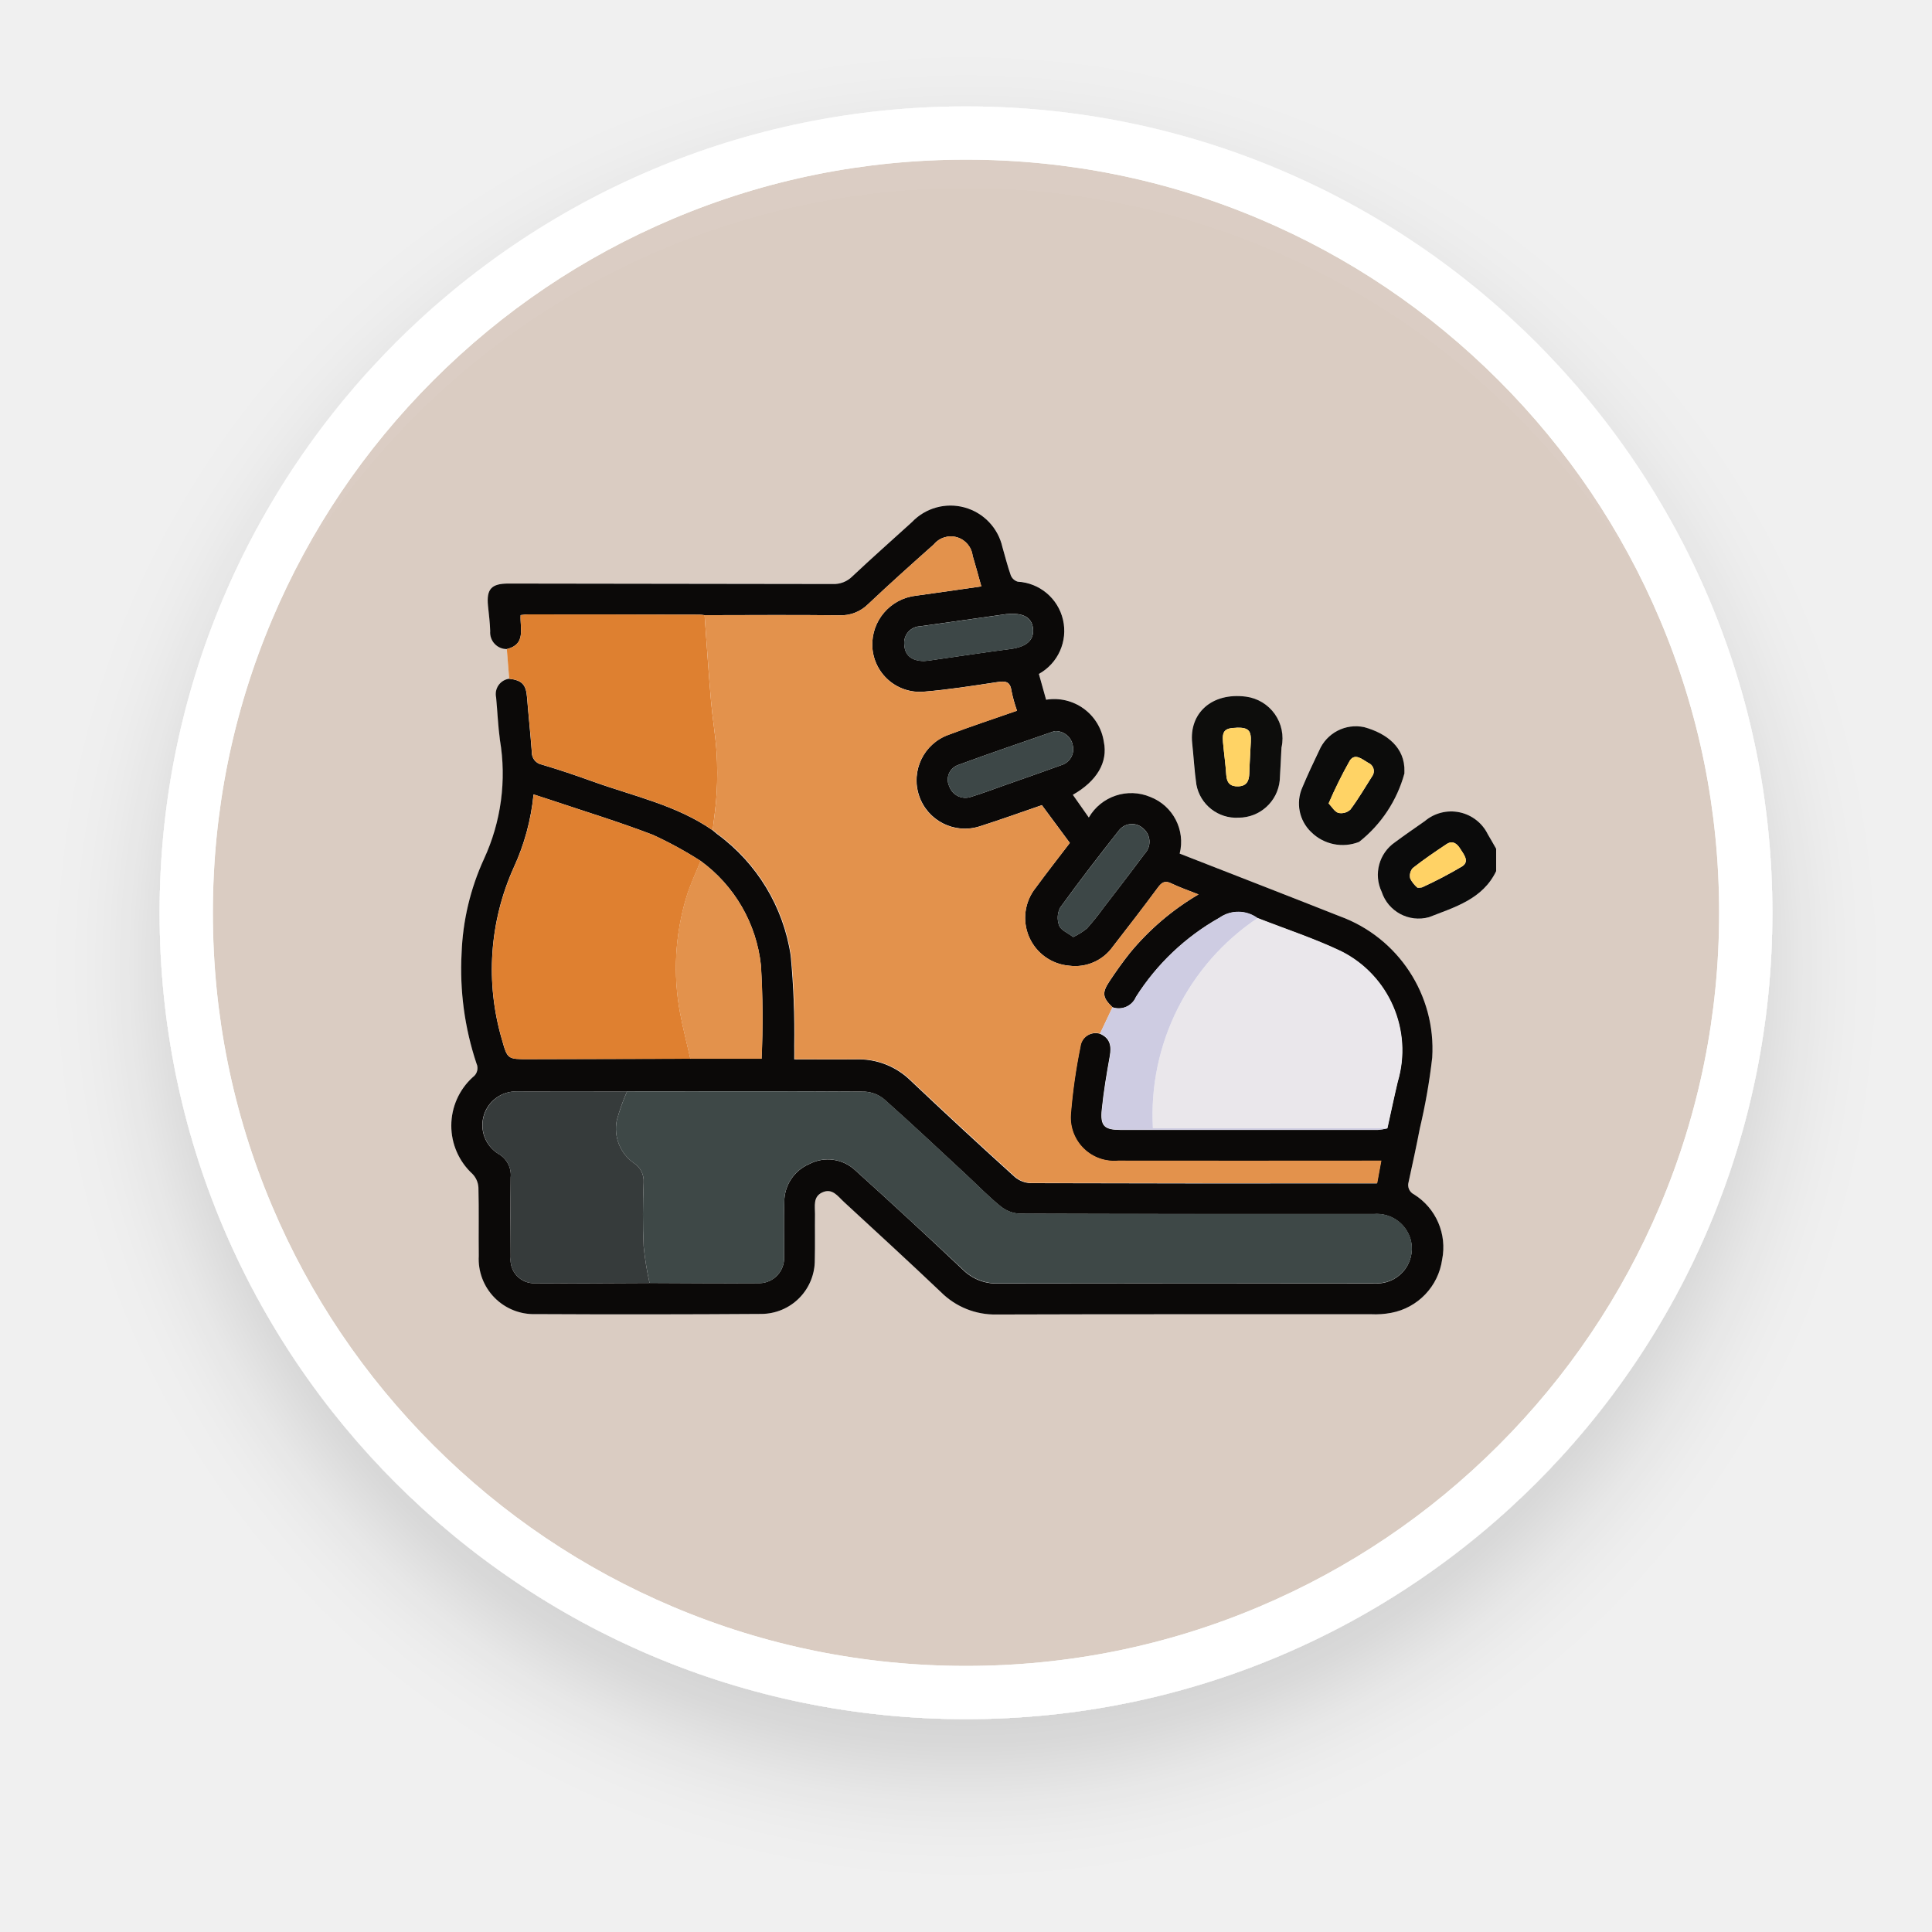
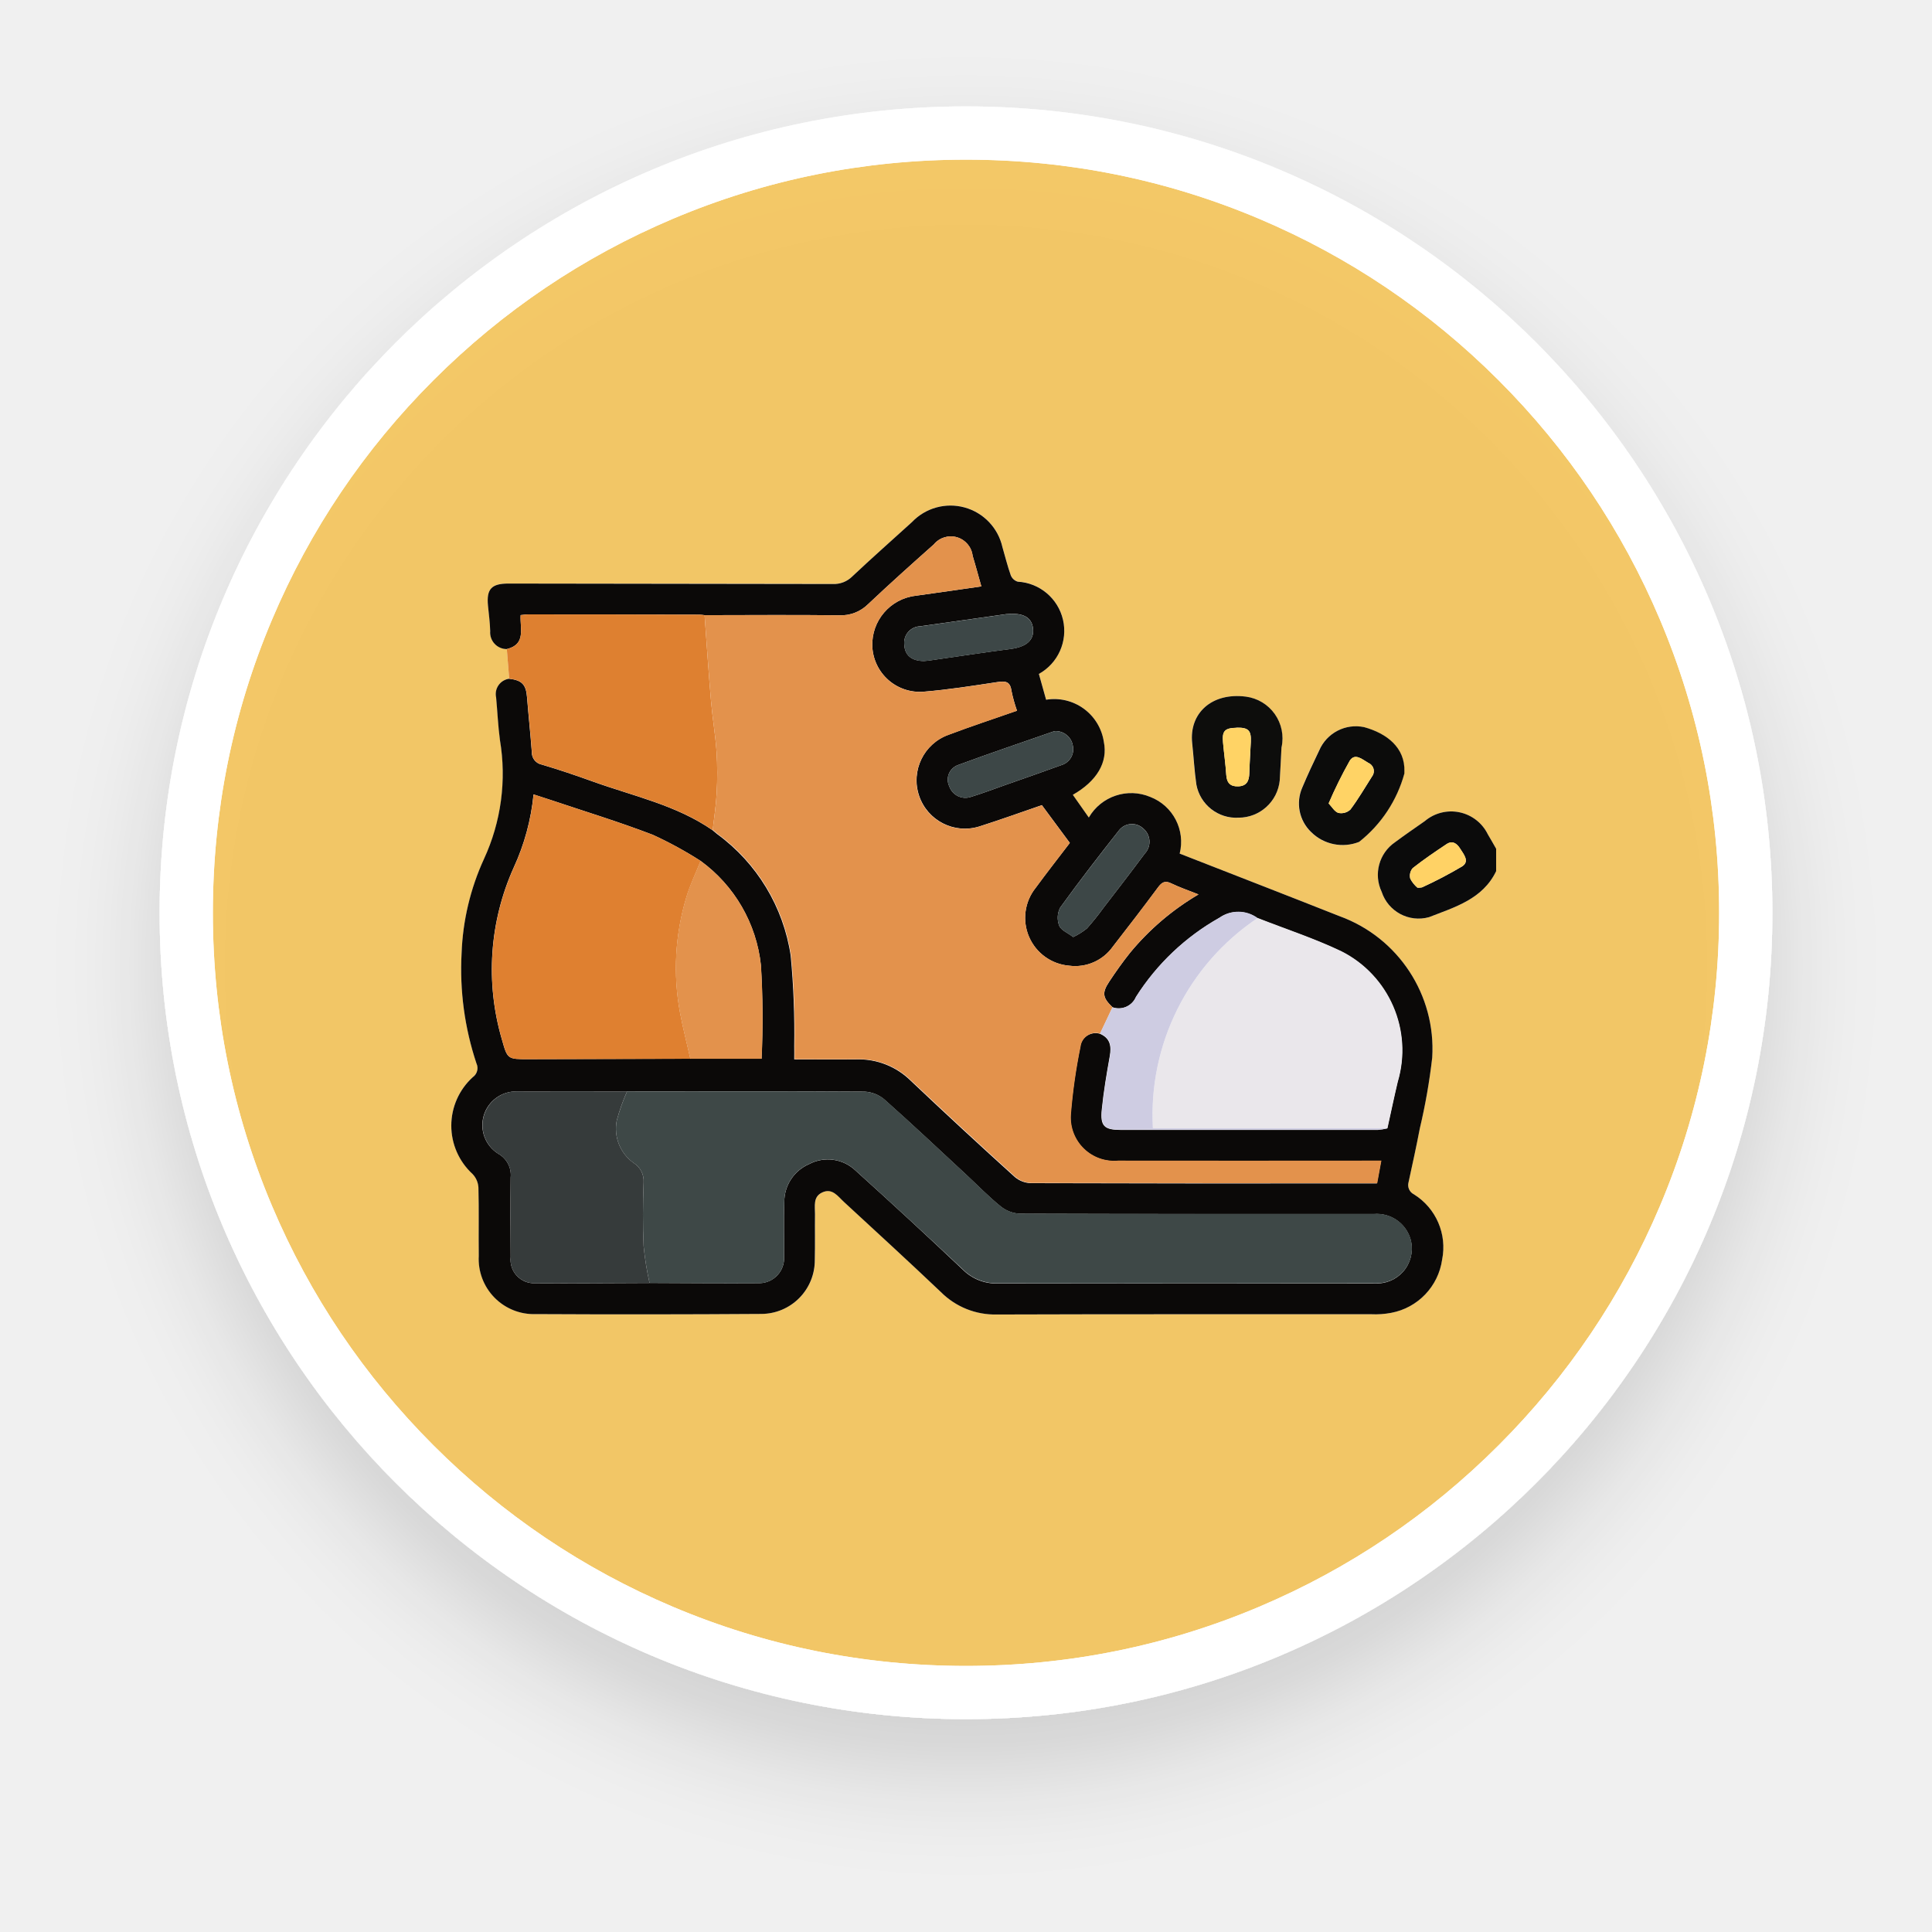
<svg xmlns="http://www.w3.org/2000/svg" width="108.914" height="108.914" viewBox="0 0 108.914 108.914">
  <defs>
-     <filter id="a" x="0" y="0" width="108.914" height="108.914" filterUnits="userSpaceOnUse">
+     <filter id="Trazado_874925" x="0" y="0" width="108.914" height="108.914" filterUnits="userSpaceOnUse">
      <feOffset dy="3" input="SourceAlpha" />
-       <feGaussianBlur stdDeviation="3" result="b" />
+       <feGaussianBlur stdDeviation="3" result="blur" />
      <feFlood flood-opacity="0.161" />
-       <feComposite operator="in" in2="b" />
+       <feComposite operator="in" in2="blur" />
      <feComposite in="SourceGraphic" />
    </filter>
-     <clipPath id="c">
-       <rect width="59" height="59" fill="none" />
+     <clipPath id="clip-path">
+       <rect id="Rectángulo_405412" data-name="Rectángulo 405412" width="59" height="59" fill="none" />
    </clipPath>
  </defs>
-   <g transform="translate(-799.5 -2534.157)">
-     <g transform="translate(0 587.946)">
-       <g transform="translate(808.5 1952.211)">
-         <g transform="matrix(1, 0, 0, 1, -9, -6)" filter="url(#a)">
-           <g transform="translate(9 6)" fill="#d8cabd" opacity="0.859">
-             <path d="M 45.457 89.414 C 39.522 89.414 33.766 88.252 28.347 85.96 C 23.113 83.746 18.412 80.577 14.375 76.539 C 10.337 72.502 7.168 67.801 4.954 62.567 C 2.662 57.149 1.5 51.392 1.5 45.457 C 1.5 39.522 2.662 33.766 4.954 28.347 C 7.168 23.113 10.337 18.412 14.375 14.375 C 18.412 10.337 23.113 7.168 28.347 4.954 C 33.766 2.662 39.522 1.5 45.457 1.5 C 51.392 1.5 57.148 2.662 62.566 4.954 C 67.8 7.168 72.502 10.337 76.539 14.375 C 80.576 18.412 83.746 23.113 85.96 28.347 C 88.252 33.766 89.414 39.522 89.414 45.457 C 89.414 51.392 88.252 57.149 85.96 62.567 C 83.746 67.801 80.576 72.502 76.539 76.539 C 72.502 80.577 67.8 83.746 62.566 85.96 C 57.148 88.252 51.392 89.414 45.457 89.414 Z" stroke="none" />
+   <g id="Grupo_1178154" data-name="Grupo 1178154" transform="translate(-799.5 -2534.157)">
+     <g id="Grupo_1111316" data-name="Grupo 1111316" transform="translate(0 587.946)">
+       <g id="Grupo_1109835" data-name="Grupo 1109835">
+         <g id="Grupo_1107913" data-name="Grupo 1107913" transform="translate(808.5 1952.211)">
+           <g transform="matrix(1, 0, 0, 1, -9, -6)" filter="url(#Trazado_874925)">
+             <g id="Trazado_874925-2" data-name="Trazado 874925" transform="translate(9 6)" fill="#f4c251" opacity="0.859">
+               <path d="M 45.457 89.414 C 39.522 89.414 33.766 88.252 28.347 85.96 C 23.113 83.746 18.412 80.577 14.375 76.539 C 10.337 72.502 7.168 67.801 4.954 62.567 C 2.662 57.149 1.5 51.392 1.5 45.457 C 1.5 39.522 2.662 33.766 4.954 28.347 C 7.168 23.113 10.337 18.412 14.375 14.375 C 18.412 10.337 23.113 7.168 28.347 4.954 C 33.766 2.662 39.522 1.5 45.457 1.5 C 51.392 1.5 57.148 2.662 62.566 4.954 C 67.8 7.168 72.502 10.337 76.539 14.375 C 80.576 18.412 83.746 23.113 85.96 28.347 C 88.252 33.766 89.414 39.522 89.414 45.457 C 89.414 51.392 88.252 57.149 85.96 62.567 C 83.746 67.801 80.576 72.502 76.539 76.539 C 72.502 80.577 67.8 83.746 62.566 85.96 C 57.148 88.252 51.392 89.414 45.457 89.414 Z" stroke="none" />
+               <path d="M 45.457 3 C 39.724 3 34.164 4.122 28.932 6.335 C 23.876 8.473 19.335 11.535 15.435 15.435 C 11.535 19.335 8.473 23.876 6.335 28.932 C 4.122 34.164 3 39.724 3 45.457 C 3 51.19 4.122 56.75 6.335 61.982 C 8.473 67.038 11.535 71.579 15.435 75.479 C 19.335 79.379 23.876 82.441 28.932 84.579 C 34.164 86.792 39.724 87.914 45.457 87.914 C 51.19 87.914 56.75 86.792 61.982 84.579 C 67.037 82.441 71.578 79.379 75.478 75.479 C 79.378 71.579 82.44 67.038 84.578 61.982 C 86.791 56.75 87.914 51.19 87.914 45.457 C 87.914 39.724 86.791 34.164 84.578 28.932 C 82.44 23.876 79.378 19.335 75.478 15.435 C 71.578 11.535 67.037 8.473 61.982 6.335 C 56.75 4.122 51.19 3 45.457 3 M 45.457 0 C 70.562 0 90.914 20.352 90.914 45.457 L 90.914 45.457 C 90.914 70.562 70.562 90.914 45.457 90.914 C 20.352 90.914 0 70.562 0 45.457 L 0 45.457 C 0 20.352 20.352 0 45.457 0 Z" stroke="none" fill="#fff" />
+             </g>
+           </g>
+           <g id="Trazado_874923" data-name="Trazado 874923" transform="translate(0 0)" fill="none">
+             <path d="M45.457,0A45.457,45.457,0,0,1,90.914,45.457h0A45.457,45.457,0,0,1,0,45.457H0A45.457,45.457,0,0,1,45.457,0Z" stroke="none" />
            <path d="M 45.457 3 C 39.724 3 34.164 4.122 28.932 6.335 C 23.876 8.473 19.335 11.535 15.435 15.435 C 11.535 19.335 8.473 23.876 6.335 28.932 C 4.122 34.164 3 39.724 3 45.457 C 3 51.19 4.122 56.75 6.335 61.982 C 8.473 67.038 11.535 71.579 15.435 75.479 C 19.335 79.379 23.876 82.441 28.932 84.579 C 34.164 86.792 39.724 87.914 45.457 87.914 C 51.19 87.914 56.75 86.792 61.982 84.579 C 67.037 82.441 71.578 79.379 75.478 75.479 C 79.378 71.579 82.44 67.038 84.578 61.982 C 86.791 56.75 87.914 51.19 87.914 45.457 C 87.914 39.724 86.791 34.164 84.578 28.932 C 82.44 23.876 79.378 19.335 75.478 15.435 C 71.578 11.535 67.037 8.473 61.982 6.335 C 56.75 4.122 51.19 3 45.457 3 M 45.457 0 C 70.562 0 90.914 20.352 90.914 45.457 L 90.914 45.457 C 90.914 70.562 70.562 90.914 45.457 90.914 C 20.352 90.914 0 70.562 0 45.457 L 0 45.457 C 0 20.352 20.352 0 45.457 0 Z" stroke="none" fill="#fff" />
          </g>
        </g>
-         <g transform="translate(0 0)" fill="none">
-           <path d="M45.457,0A45.457,45.457,0,0,1,90.914,45.457h0A45.457,45.457,0,0,1,0,45.457H0A45.457,45.457,0,0,1,45.457,0Z" stroke="none" />
-           <path d="M 45.457 3 C 39.724 3 34.164 4.122 28.932 6.335 C 23.876 8.473 19.335 11.535 15.435 15.435 C 11.535 19.335 8.473 23.876 6.335 28.932 C 4.122 34.164 3 39.724 3 45.457 C 3 51.19 4.122 56.75 6.335 61.982 C 8.473 67.038 11.535 71.579 15.435 75.479 C 19.335 79.379 23.876 82.441 28.932 84.579 C 34.164 86.792 39.724 87.914 45.457 87.914 C 51.19 87.914 56.75 86.792 61.982 84.579 C 67.037 82.441 71.578 79.379 75.478 75.479 C 79.378 71.579 82.44 67.038 84.578 61.982 C 86.791 56.75 87.914 51.19 87.914 45.457 C 87.914 39.724 86.791 34.164 84.578 28.932 C 82.44 23.876 79.378 19.335 75.478 15.435 C 71.578 11.535 67.037 8.473 61.982 6.335 C 56.75 4.122 51.19 3 45.457 3 M 45.457 0 C 70.562 0 90.914 20.352 90.914 45.457 L 90.914 45.457 C 90.914 70.562 70.562 90.914 45.457 90.914 C 20.352 90.914 0 70.562 0 45.457 L 0 45.457 C 0 20.352 20.352 0 45.457 0 Z" stroke="none" fill="#fff" />
-         </g>
      </g>
    </g>
-     <g transform="translate(824.843 2555.897)">
-       <g clip-path="url(#c)">
-         <path d="M59,0V26.108c-.155-.271-.3-.545-.466-.81a2.3,2.3,0,0,0-3.557-.747c-.562.395-1.128.783-1.68,1.192a2.231,2.231,0,0,0-.75,2.793,2.19,2.19,0,0,0,2.672,1.428c1.433-.561,3.019-1.007,3.781-2.591M3.228,14.851l.135,1.668a.872.872,0,0,0-.732,1.053c.075.8.108,1.606.215,2.4a11.458,11.458,0,0,1-.9,6.708A13.952,13.952,0,0,0,.681,32,16.773,16.773,0,0,0,1.518,38.2a.626.626,0,0,1-.207.778A3.693,3.693,0,0,0,1.3,44.437a1.2,1.2,0,0,1,.334.766c.034,1.283,0,2.568.019,3.851a3.111,3.111,0,0,0,3.222,3.284q6.353.028,12.706-.01a3.025,3.025,0,0,0,3.016-3.046c.021-.861,0-1.724.011-2.587,0-.448-.122-.972.41-1.217.568-.261.875.217,1.215.53C24.059,47.7,25.9,49.38,27.7,51.1a4.308,4.308,0,0,0,3.145,1.261c7.033-.024,14.067-.01,21.1-.015a4.814,4.814,0,0,0,1.141-.079,3.561,3.561,0,0,0,2.867-3,3.514,3.514,0,0,0-1.585-3.677.585.585,0,0,1-.306-.693c.218-1.006.44-2.012.633-3.023a34.008,34.008,0,0,0,.7-4,7.954,7.954,0,0,0-5.22-7.966c-2.989-1.183-5.986-2.344-9.017-3.529a2.716,2.716,0,0,0-1.651-3.192,2.767,2.767,0,0,0-3.472,1.157l-.9-1.28c1.352-.77,1.989-1.833,1.746-2.992A2.827,2.827,0,0,0,33.633,17.7c-.143-.511-.275-.982-.407-1.455a2.776,2.776,0,0,0-1.193-5.2.613.613,0,0,1-.392-.359c-.185-.519-.315-1.058-.47-1.588a3,3,0,0,0-5.1-1.413c-1.119,1.019-2.255,2.021-3.357,3.059a1.476,1.476,0,0,1-1.112.432q-9.141-.03-18.284-.025c-.956,0-1.24.312-1.148,1.25.047.476.112.953.124,1.43a.937.937,0,0,0,.937,1.014M46.9,20.376a2.371,2.371,0,0,0-2.01-2.844c-1.927-.249-3.21.94-3.031,2.616.083.779.125,1.562.235,2.336a2.289,2.289,0,0,0,2.386,1.876,2.333,2.333,0,0,0,2.318-2.1c.044-.648.071-1.3.1-1.88m6.923,1.376c.042-1.353-1-2.151-2.266-2.5a2.248,2.248,0,0,0-2.54,1.316c-.331.685-.653,1.376-.948,2.077a2.233,2.233,0,0,0,.5,2.526,2.521,2.521,0,0,0,2.7.548,7.406,7.406,0,0,0,2.551-3.853c0-.038,0-.077,0-.115" fill="#fffefe" />
-         <path d="M59,27.372c-.762,1.584-2.348,2.03-3.781,2.591a2.189,2.189,0,0,1-2.672-1.428,2.229,2.229,0,0,1,.75-2.793c.551-.409,1.118-.8,1.68-1.192a2.3,2.3,0,0,1,3.556.747c.163.266.311.54.467.81Zm-4.435.93a1.161,1.161,0,0,0,.253-.016A24.068,24.068,0,0,0,57.087,27.1c.432-.282.078-.684-.118-1-.179-.29-.433-.47-.762-.253-.651.432-1.3.874-1.912,1.356a.662.662,0,0,0-.136.592,1.7,1.7,0,0,0,.406.51" fill="#0b0b0b" />
-         <path d="M3.228,14.851a.937.937,0,0,1-.937-1.014c-.012-.477-.077-.954-.124-1.43-.092-.938.192-1.251,1.148-1.25q9.142.008,18.284.025a1.473,1.473,0,0,0,1.112-.433c1.1-1.037,2.238-2.039,3.357-3.058a3,3,0,0,1,5.1,1.413c.155.53.286,1.069.47,1.588a.613.613,0,0,0,.392.359,2.776,2.776,0,0,1,1.193,5.2c.132.473.264.944.407,1.455a2.827,2.827,0,0,1,3.253,2.368c.243,1.159-.394,2.222-1.746,2.992l.9,1.28a2.767,2.767,0,0,1,3.472-1.157,2.716,2.716,0,0,1,1.651,3.192c3.031,1.185,6.028,2.346,9.017,3.529a7.954,7.954,0,0,1,5.22,7.966,34.008,34.008,0,0,1-.7,4c-.193,1.011-.415,2.017-.633,3.023a.585.585,0,0,0,.306.693,3.514,3.514,0,0,1,1.585,3.677,3.561,3.561,0,0,1-2.867,3,4.814,4.814,0,0,1-1.141.079c-7.034.005-14.067-.009-21.1.015A4.308,4.308,0,0,1,27.7,51.1c-1.805-1.717-3.643-3.4-5.473-5.089-.34-.313-.647-.791-1.215-.53-.532.245-.406.769-.41,1.217-.01.863.01,1.725-.011,2.587a3.025,3.025,0,0,1-3.016,3.046q-6.352.043-12.706.01a3.111,3.111,0,0,1-3.222-3.284c-.017-1.283.015-2.568-.019-3.851a1.2,1.2,0,0,0-.334-.766,3.694,3.694,0,0,1,.015-5.456.624.624,0,0,0,.207-.777,16.776,16.776,0,0,1-.837-6.21,13.951,13.951,0,0,1,1.261-5.313,11.458,11.458,0,0,0,.9-6.708c-.107-.8-.14-1.6-.215-2.4a.872.872,0,0,1,.732-1.053c.731.087.953.329,1.01,1.048.082,1.028.192,2.053.269,3.08a.7.7,0,0,0,.573.716c.967.286,1.924.611,2.873.953,2.285.823,4.7,1.325,6.745,2.744.088.073.174.149.264.219a10.392,10.392,0,0,1,4.14,6.847,46.18,46.18,0,0,1,.2,5.1c.007.241,0,.482,0,.751,1.225,0,2.373.012,3.52,0a4.182,4.182,0,0,1,3.056,1.213q2.9,2.745,5.863,5.423a1.466,1.466,0,0,0,.9.342q9.453.028,18.907.014h.6c.086-.467.157-.849.235-1.273h-.7q-7.068,0-14.137,0a2.445,2.445,0,0,1-2.667-2.58,31.845,31.845,0,0,1,.546-3.848.869.869,0,0,1,1.1-.738c.588.247.666.7.563,1.271-.178.994-.347,1.991-.448,2.994-.1.949.139,1.16,1.083,1.16q7.238,0,14.474,0a3.365,3.365,0,0,0,.532-.085c.193-.873.376-1.748.582-2.617a6.251,6.251,0,0,0-3.189-7.367c-1.522-.724-3.136-1.252-4.709-1.868a1.84,1.84,0,0,0-2.141-.024A13.3,13.3,0,0,0,38.7,34.458a1.057,1.057,0,0,1-1.322.587c-.559-.533-.61-.809-.191-1.442.369-.558.756-1.106,1.173-1.628a14.546,14.546,0,0,1,3.863-3.293c-.548-.219-1.056-.39-1.534-.622-.355-.173-.533-.066-.75.226-.832,1.123-1.685,2.23-2.543,3.333A2.6,2.6,0,0,1,34.935,32.7a2.707,2.707,0,0,1-1.893-4.391c.643-.876,1.315-1.731,1.925-2.532l-1.576-2.129c-1.141.392-2.325.82-3.522,1.2a2.726,2.726,0,0,1-1.736-5.167c1.263-.478,2.548-.9,3.856-1.357a8.246,8.246,0,0,1-.313-1.13c-.072-.537-.357-.55-.8-.483-1.379.208-2.761.428-4.15.541A2.68,2.68,0,0,1,23.832,14.7a2.769,2.769,0,0,1,2.438-2.854c1.209-.166,2.416-.343,3.708-.527-.17-.6-.319-1.167-.49-1.725A1.239,1.239,0,0,0,27.3,8.95c-1.245,1.107-2.487,2.219-3.7,3.364a2.167,2.167,0,0,1-1.64.632c-2.528-.03-5.056-.009-7.584-.007a2.73,2.73,0,0,0-.284-.028q-4.82-.01-9.639-.016c-.146,0-.291.026-.446.04-.045.754.324,1.646-.78,1.916m10.923,11.94a21.882,21.882,0,0,0-2.691-1.47c-1.9-.73-3.86-1.327-5.8-1.978-.3-.1-.6-.192-.925-.3a12.82,12.82,0,0,1-1.118,4.124,14.007,14.007,0,0,0-.666,9.69c.313,1.112.316,1.114,1.484,1.111l9.133-.024h4.021a48.39,48.39,0,0,0-.037-5.272,8.374,8.374,0,0,0-3.406-5.885M11.276,50.584c2.069.007,4.139.027,6.209.013a1.408,1.408,0,0,0,1.374-1.474c.01-1.035-.026-2.071.012-3.1a2.315,2.315,0,0,1,1.4-2.138,2.261,2.261,0,0,1,2.618.365q3.049,2.75,6.031,5.572a2.674,2.674,0,0,0,1.951.795q10.551-.02,21.1-.007c.134,0,.269.006.4,0a1.959,1.959,0,0,0,1.78-2.558A1.98,1.98,0,0,0,52.108,46.7c-6.651,0-13.3.005-19.952-.018a1.866,1.866,0,0,1-1.074-.4c-.683-.552-1.3-1.189-1.943-1.788-1.53-1.418-3.048-2.851-4.608-4.236A1.868,1.868,0,0,0,23.4,39.8c-4.466-.028-8.932-.014-13.4-.012-2.069,0-4.138-.008-6.207,0a1.9,1.9,0,0,0-1.039,3.518,1.373,1.373,0,0,1,.692,1.335c-.018,1.494-.01,2.988,0,4.482A1.325,1.325,0,0,0,4.84,50.6c2.145.013,4.291-.007,6.436-.014M34.135,19.477a.451.451,0,0,0-.087.017c-1.8.628-3.612,1.237-5.4,1.9a.872.872,0,0,0-.477,1.194.96.96,0,0,0,1.207.6c.656-.2,1.3-.446,1.948-.674,1.062-.374,2.127-.742,3.185-1.129a.932.932,0,0,0,.625-1.094.978.978,0,0,0-1-.815m1.018,11.61a3.908,3.908,0,0,0,.775-.484,14.494,14.494,0,0,0,.931-1.16c.779-1.015,1.565-2.024,2.325-3.053a.974.974,0,0,0-.092-1.436.928.928,0,0,0-1.341.1c-1.135,1.438-2.258,2.888-3.33,4.374a1.241,1.241,0,0,0-.052,1.019c.1.257.481.4.784.636m-8.41-15.558c.049-.005.182-.012.314-.031,1.525-.217,3.047-.452,4.574-.65.88-.114,1.329-.492,1.261-1.148-.066-.628-.551-.9-1.449-.817-.038,0-.076,0-.114.01q-2.4.339-4.8.678a.929.929,0,0,0-.894,1.045c.027.575.4.911,1.109.913" fill="#0b0908" />
-         <path d="M14.833,25.06c-2.043-1.419-4.46-1.921-6.745-2.744-.949-.342-1.906-.667-2.873-.953a.7.7,0,0,1-.573-.716c-.077-1.027-.187-2.052-.269-3.08-.057-.719-.279-.961-1.011-1.048q-.066-.834-.134-1.668c1.1-.27.735-1.162.78-1.916.154-.014.3-.04.446-.04q4.819,0,9.639.016a2.757,2.757,0,0,1,.284.028c.118,1.609.224,3.22.361,4.828.082.962.248,1.918.315,2.882a19.518,19.518,0,0,1,.006,2.32c-.035.7-.148,1.394-.226,2.091" fill="#de8030" />
-         <path d="M46.9,20.376c-.031.582-.058,1.232-.1,1.88a2.332,2.332,0,0,1-2.317,2.1A2.288,2.288,0,0,1,42.1,22.484c-.111-.774-.152-1.557-.236-2.336-.179-1.676,1.1-2.865,3.031-2.616a2.371,2.371,0,0,1,2.01,2.844m-2.537-1.091c-.671.017-.823.176-.763.832.055.609.142,1.216.182,1.825.029.453.233.665.685.645.473-.021.6-.312.614-.73.017-.593.058-1.185.085-1.777.03-.644-.14-.812-.8-.8" fill="#0d0d0c" />
-         <path d="M53.827,21.752c0,.038,0,.077,0,.115a7.4,7.4,0,0,1-2.551,3.853,2.521,2.521,0,0,1-2.7-.548,2.233,2.233,0,0,1-.5-2.526c.295-.7.617-1.392.948-2.077a2.248,2.248,0,0,1,2.54-1.316c1.264.348,2.308,1.146,2.265,2.5m-4.27,1.8c.181.187.332.465.549.534a.763.763,0,0,0,.676-.188c.444-.592.818-1.236,1.216-1.862a.5.5,0,0,0-.207-.77c-.329-.19-.753-.583-1.047-.117a24.823,24.823,0,0,0-1.187,2.4" fill="#0c0c0b" />
-         <path d="M54.565,28.3a1.7,1.7,0,0,1-.406-.51.662.662,0,0,1,.136-.592c.614-.482,1.261-.924,1.912-1.356.329-.217.583-.037.762.253.2.316.55.718.118,1a24.068,24.068,0,0,1-2.269,1.189,1.161,1.161,0,0,1-.253.016" fill="#ffd265" />
-         <path d="M14.833,25.06c.078-.7.191-1.392.226-2.091a19.518,19.518,0,0,0-.006-2.32c-.067-.964-.233-1.92-.315-2.882-.137-1.608-.243-3.219-.361-4.828,2.528,0,5.056-.023,7.584.007a2.167,2.167,0,0,0,1.64-.632c1.21-1.145,2.453-2.257,3.7-3.364a1.239,1.239,0,0,1,2.189.642c.17.558.319,1.123.49,1.725-1.292.184-2.5.361-3.708.527A2.769,2.769,0,0,0,23.832,14.7a2.679,2.679,0,0,0,2.893,2.558c1.389-.113,2.77-.333,4.15-.541.444-.067.728-.054.8.483a8.106,8.106,0,0,0,.313,1.13c-1.309.458-2.594.879-3.857,1.357a2.726,2.726,0,0,0,1.737,5.167c1.2-.384,2.381-.812,3.522-1.2.53.717,1.035,1.4,1.576,2.129-.611.8-1.282,1.656-1.925,2.532A2.707,2.707,0,0,0,34.935,32.7a2.6,2.6,0,0,0,2.457-1.081c.857-1.1,1.711-2.211,2.543-3.333.216-.292.4-.4.75-.226.478.232.986.4,1.534.622a14.53,14.53,0,0,0-3.863,3.293c-.417.522-.805,1.07-1.174,1.628-.418.633-.367.909.192,1.442q-.353.738-.7,1.477a.869.869,0,0,0-1.1.738,31.647,31.647,0,0,0-.546,3.848,2.444,2.444,0,0,0,2.667,2.58q7.068.008,14.137,0h.7l-.234,1.273h-.6q-9.453,0-18.906-.014a1.466,1.466,0,0,1-.9-.342q-2.958-2.683-5.864-5.423a4.179,4.179,0,0,0-3.055-1.213c-1.148.015-2.3,0-3.52,0,0-.269.006-.51,0-.751a46.18,46.18,0,0,0-.2-5.1,10.4,10.4,0,0,0-4.14-6.847c-.09-.07-.176-.146-.264-.219" fill="#e3924c" />
-         <path d="M10.005,39.79c4.466,0,8.931-.016,13.4.012a1.871,1.871,0,0,1,1.13.449c1.559,1.385,3.077,2.818,4.607,4.236.646.6,1.26,1.236,1.943,1.788a1.866,1.866,0,0,0,1.074.4c6.65.023,13.3.016,19.952.017a1.982,1.982,0,0,1,2.047,1.349,1.959,1.959,0,0,1-1.78,2.558c-.134.009-.269,0-.4,0q-10.551,0-21.1.007a2.678,2.678,0,0,1-1.951-.795Q25.931,47,22.888,44.245a2.261,2.261,0,0,0-2.618-.365,2.315,2.315,0,0,0-1.4,2.138c-.037,1.033,0,2.07-.012,3.1A1.408,1.408,0,0,1,17.485,50.6c-2.07.013-4.139-.006-6.209-.013a17.021,17.021,0,0,1-.334-2.064c-.056-1.2-.048-2.413,0-3.618a1.193,1.193,0,0,0-.56-1.081,2.373,2.373,0,0,1-.955-2.4,11.416,11.416,0,0,1,.579-1.632" fill="#3e4847" />
-         <path d="M13.573,37.948q-4.568.012-9.134.024c-1.168,0-1.17,0-1.484-1.111a14.019,14.019,0,0,1,.666-9.69A12.8,12.8,0,0,0,4.74,23.047c.325.1.627.2.925.3,1.935.651,3.891,1.248,5.8,1.978a21.882,21.882,0,0,1,2.691,1.47c-.273.684-.6,1.352-.808,2.056a13.813,13.813,0,0,0-.356,6.489c.165.876.389,1.742.586,2.612" fill="#df8030" />
-         <path d="M45.558,30.011c1.573.616,3.187,1.144,4.709,1.868a6.251,6.251,0,0,1,3.189,7.367c-.206.869-.389,1.744-.582,2.617H39.65a13.351,13.351,0,0,1,5.908-11.852" fill="#eae7eb" />
-         <path d="M10.005,39.79a11.416,11.416,0,0,0-.579,1.632,2.373,2.373,0,0,0,.955,2.4,1.193,1.193,0,0,1,.56,1.081c-.047,1.2-.055,2.414,0,3.618a17.021,17.021,0,0,0,.334,2.064c-2.145.007-4.29.026-6.435.013a1.324,1.324,0,0,1-1.395-1.475c0-1.494-.013-2.989,0-4.483a1.372,1.372,0,0,0-.692-1.334A1.905,1.905,0,0,1,3.8,39.786c2.068-.005,4.137,0,6.206,0" fill="#363b3b" />
-         <path d="M13.573,37.948c-.2-.87-.421-1.736-.586-2.612a13.813,13.813,0,0,1,.356-6.489c.2-.7.535-1.372.808-2.056a8.381,8.381,0,0,1,3.406,5.885,48.39,48.39,0,0,1,.037,5.272Z" fill="#e3924c" />
-         <path d="M45.558,30.011A13.351,13.351,0,0,0,39.65,41.863H52.874a3.4,3.4,0,0,1-.532.085q-7.236,0-14.474,0c-.944,0-1.178-.211-1.083-1.16.1-1,.27-2,.448-2.994.1-.575.025-1.024-.563-1.271q.351-.738.7-1.477a1.058,1.058,0,0,0,1.322-.587,13.288,13.288,0,0,1,4.721-4.471,1.84,1.84,0,0,1,2.141.024" fill="#cecce2" />
-         <path d="M34.135,19.477a.977.977,0,0,1,1,.815.932.932,0,0,1-.625,1.094c-1.058.386-2.123.754-3.185,1.128-.648.228-1.292.473-1.948.675a.96.96,0,0,1-1.207-.6.872.872,0,0,1,.477-1.194c1.789-.665,3.6-1.273,5.4-1.9a.429.429,0,0,1,.087-.016" fill="#3d4747" />
-         <path d="M35.153,31.086c-.3-.232-.681-.379-.784-.636a1.245,1.245,0,0,1,.051-1.019c1.073-1.485,2.2-2.935,3.331-4.374a.928.928,0,0,1,1.341-.1.975.975,0,0,1,.092,1.436c-.761,1.028-1.546,2.038-2.325,3.052a14.538,14.538,0,0,1-.931,1.16,3.907,3.907,0,0,1-.775.484" fill="#3d4747" />
-         <path d="M26.743,15.529c-.7,0-1.082-.338-1.109-.913a.929.929,0,0,1,.894-1.045q2.4-.338,4.8-.678c.038-.005.076-.006.114-.01.9-.084,1.383.189,1.449.817.068.656-.381,1.034-1.261,1.148-1.527.2-3.049.433-4.574.65-.132.019-.265.026-.314.031" fill="#3d4747" />
-         <path d="M44.368,19.285c.663-.017.833.151.8.8-.027.592-.068,1.184-.085,1.777-.011.418-.141.709-.614.73-.452.02-.656-.192-.685-.645-.04-.609-.127-1.216-.182-1.825-.06-.656.092-.815.763-.832" fill="#ffd365" />
-         <path d="M49.557,23.549a24.823,24.823,0,0,1,1.187-2.4c.294-.466.718-.073,1.047.117a.5.5,0,0,1,.207.77c-.4.626-.772,1.27-1.216,1.862a.763.763,0,0,1-.676.188c-.217-.069-.368-.347-.549-.534" fill="#ffd365" />
+     <g id="Grupo_1177718" data-name="Grupo 1177718" transform="translate(824.843 2555.897)">
+       <g id="Grupo_1177717" data-name="Grupo 1177717" clip-path="url(#clip-path)">
+         <path id="Trazado_1033761" data-name="Trazado 1033761" d="M59,0V26.108c-.155-.271-.3-.545-.466-.81a2.3,2.3,0,0,0-3.557-.747c-.562.395-1.128.783-1.68,1.192a2.231,2.231,0,0,0-.75,2.793,2.19,2.19,0,0,0,2.672,1.428c1.433-.561,3.019-1.007,3.781-2.591M3.228,14.851l.135,1.668a.872.872,0,0,0-.732,1.053c.075.8.108,1.606.215,2.4a11.458,11.458,0,0,1-.9,6.708A13.952,13.952,0,0,0,.681,32,16.773,16.773,0,0,0,1.518,38.2a.626.626,0,0,1-.207.778A3.693,3.693,0,0,0,1.3,44.437a1.2,1.2,0,0,1,.334.766c.034,1.283,0,2.568.019,3.851a3.111,3.111,0,0,0,3.222,3.284q6.353.028,12.706-.01a3.025,3.025,0,0,0,3.016-3.046c.021-.861,0-1.724.011-2.587,0-.448-.122-.972.41-1.217.568-.261.875.217,1.215.53C24.059,47.7,25.9,49.38,27.7,51.1a4.308,4.308,0,0,0,3.145,1.261c7.033-.024,14.067-.01,21.1-.015a4.814,4.814,0,0,0,1.141-.079,3.561,3.561,0,0,0,2.867-3,3.514,3.514,0,0,0-1.585-3.677.585.585,0,0,1-.306-.693c.218-1.006.44-2.012.633-3.023a34.008,34.008,0,0,0,.7-4,7.954,7.954,0,0,0-5.22-7.966c-2.989-1.183-5.986-2.344-9.017-3.529a2.716,2.716,0,0,0-1.651-3.192,2.767,2.767,0,0,0-3.472,1.157l-.9-1.28c1.352-.77,1.989-1.833,1.746-2.992A2.827,2.827,0,0,0,33.633,17.7c-.143-.511-.275-.982-.407-1.455a2.776,2.776,0,0,0-1.193-5.2.613.613,0,0,1-.392-.359c-.185-.519-.315-1.058-.47-1.588a3,3,0,0,0-5.1-1.413c-1.119,1.019-2.255,2.021-3.357,3.059a1.476,1.476,0,0,1-1.112.432q-9.141-.03-18.284-.025c-.956,0-1.24.312-1.148,1.25.047.476.112.953.124,1.43a.937.937,0,0,0,.937,1.014M46.9,20.376a2.371,2.371,0,0,0-2.01-2.844c-1.927-.249-3.21.94-3.031,2.616.083.779.125,1.562.235,2.336a2.289,2.289,0,0,0,2.386,1.876,2.333,2.333,0,0,0,2.318-2.1c.044-.648.071-1.3.1-1.88m6.923,1.376c.042-1.353-1-2.151-2.266-2.5a2.248,2.248,0,0,0-2.54,1.316c-.331.685-.653,1.376-.948,2.077a2.233,2.233,0,0,0,.5,2.526,2.521,2.521,0,0,0,2.7.548,7.406,7.406,0,0,0,2.551-3.853c0-.038,0-.077,0-.115" fill="#fffefe" />
+         <path id="Trazado_1033762" data-name="Trazado 1033762" d="M59,27.372c-.762,1.584-2.348,2.03-3.781,2.591a2.189,2.189,0,0,1-2.672-1.428,2.229,2.229,0,0,1,.75-2.793c.551-.409,1.118-.8,1.68-1.192a2.3,2.3,0,0,1,3.556.747c.163.266.311.54.467.81Zm-4.435.93a1.161,1.161,0,0,0,.253-.016A24.068,24.068,0,0,0,57.087,27.1c.432-.282.078-.684-.118-1-.179-.29-.433-.47-.762-.253-.651.432-1.3.874-1.912,1.356a.662.662,0,0,0-.136.592,1.7,1.7,0,0,0,.406.51" fill="#0b0b0b" />
+         <path id="Trazado_1033763" data-name="Trazado 1033763" d="M3.228,14.851a.937.937,0,0,1-.937-1.014c-.012-.477-.077-.954-.124-1.43-.092-.938.192-1.251,1.148-1.25q9.142.008,18.284.025a1.473,1.473,0,0,0,1.112-.433c1.1-1.037,2.238-2.039,3.357-3.058a3,3,0,0,1,5.1,1.413c.155.53.286,1.069.47,1.588a.613.613,0,0,0,.392.359,2.776,2.776,0,0,1,1.193,5.2c.132.473.264.944.407,1.455a2.827,2.827,0,0,1,3.253,2.368c.243,1.159-.394,2.222-1.746,2.992l.9,1.28a2.767,2.767,0,0,1,3.472-1.157,2.716,2.716,0,0,1,1.651,3.192c3.031,1.185,6.028,2.346,9.017,3.529a7.954,7.954,0,0,1,5.22,7.966,34.008,34.008,0,0,1-.7,4c-.193,1.011-.415,2.017-.633,3.023a.585.585,0,0,0,.306.693,3.514,3.514,0,0,1,1.585,3.677,3.561,3.561,0,0,1-2.867,3,4.814,4.814,0,0,1-1.141.079c-7.034.005-14.067-.009-21.1.015A4.308,4.308,0,0,1,27.7,51.1c-1.805-1.717-3.643-3.4-5.473-5.089-.34-.313-.647-.791-1.215-.53-.532.245-.406.769-.41,1.217-.01.863.01,1.725-.011,2.587a3.025,3.025,0,0,1-3.016,3.046q-6.352.043-12.706.01a3.111,3.111,0,0,1-3.222-3.284c-.017-1.283.015-2.568-.019-3.851a1.2,1.2,0,0,0-.334-.766,3.694,3.694,0,0,1,.015-5.456.624.624,0,0,0,.207-.777,16.776,16.776,0,0,1-.837-6.21,13.951,13.951,0,0,1,1.261-5.313,11.458,11.458,0,0,0,.9-6.708c-.107-.8-.14-1.6-.215-2.4a.872.872,0,0,1,.732-1.053c.731.087.953.329,1.01,1.048.082,1.028.192,2.053.269,3.08a.7.7,0,0,0,.573.716c.967.286,1.924.611,2.873.953,2.285.823,4.7,1.325,6.745,2.744.088.073.174.149.264.219a10.392,10.392,0,0,1,4.14,6.847,46.18,46.18,0,0,1,.2,5.1c.007.241,0,.482,0,.751,1.225,0,2.373.012,3.52,0a4.182,4.182,0,0,1,3.056,1.213q2.9,2.745,5.863,5.423a1.466,1.466,0,0,0,.9.342q9.453.028,18.907.014h.6c.086-.467.157-.849.235-1.273h-.7q-7.068,0-14.137,0a2.445,2.445,0,0,1-2.667-2.58,31.845,31.845,0,0,1,.546-3.848.869.869,0,0,1,1.1-.738c.588.247.666.7.563,1.271-.178.994-.347,1.991-.448,2.994-.1.949.139,1.16,1.083,1.16q7.238,0,14.474,0a3.365,3.365,0,0,0,.532-.085c.193-.873.376-1.748.582-2.617a6.251,6.251,0,0,0-3.189-7.367c-1.522-.724-3.136-1.252-4.709-1.868a1.84,1.84,0,0,0-2.141-.024A13.3,13.3,0,0,0,38.7,34.458a1.057,1.057,0,0,1-1.322.587c-.559-.533-.61-.809-.191-1.442.369-.558.756-1.106,1.173-1.628a14.546,14.546,0,0,1,3.863-3.293c-.548-.219-1.056-.39-1.534-.622-.355-.173-.533-.066-.75.226-.832,1.123-1.685,2.23-2.543,3.333A2.6,2.6,0,0,1,34.935,32.7a2.707,2.707,0,0,1-1.893-4.391c.643-.876,1.315-1.731,1.925-2.532l-1.576-2.129c-1.141.392-2.325.82-3.522,1.2a2.726,2.726,0,0,1-1.736-5.167c1.263-.478,2.548-.9,3.856-1.357a8.246,8.246,0,0,1-.313-1.13c-.072-.537-.357-.55-.8-.483-1.379.208-2.761.428-4.15.541A2.68,2.68,0,0,1,23.832,14.7a2.769,2.769,0,0,1,2.438-2.854c1.209-.166,2.416-.343,3.708-.527-.17-.6-.319-1.167-.49-1.725A1.239,1.239,0,0,0,27.3,8.95c-1.245,1.107-2.487,2.219-3.7,3.364a2.167,2.167,0,0,1-1.64.632c-2.528-.03-5.056-.009-7.584-.007a2.73,2.73,0,0,0-.284-.028q-4.82-.01-9.639-.016c-.146,0-.291.026-.446.04-.045.754.324,1.646-.78,1.916m10.923,11.94a21.882,21.882,0,0,0-2.691-1.47c-1.9-.73-3.86-1.327-5.8-1.978-.3-.1-.6-.192-.925-.3a12.82,12.82,0,0,1-1.118,4.124,14.007,14.007,0,0,0-.666,9.69c.313,1.112.316,1.114,1.484,1.111l9.133-.024h4.021a48.39,48.39,0,0,0-.037-5.272,8.374,8.374,0,0,0-3.406-5.885M11.276,50.584c2.069.007,4.139.027,6.209.013a1.408,1.408,0,0,0,1.374-1.474c.01-1.035-.026-2.071.012-3.1a2.315,2.315,0,0,1,1.4-2.138,2.261,2.261,0,0,1,2.618.365q3.049,2.75,6.031,5.572a2.674,2.674,0,0,0,1.951.795q10.551-.02,21.1-.007c.134,0,.269.006.4,0a1.959,1.959,0,0,0,1.78-2.558A1.98,1.98,0,0,0,52.108,46.7c-6.651,0-13.3.005-19.952-.018a1.866,1.866,0,0,1-1.074-.4c-.683-.552-1.3-1.189-1.943-1.788-1.53-1.418-3.048-2.851-4.608-4.236A1.868,1.868,0,0,0,23.4,39.8c-4.466-.028-8.932-.014-13.4-.012-2.069,0-4.138-.008-6.207,0a1.9,1.9,0,0,0-1.039,3.518,1.373,1.373,0,0,1,.692,1.335c-.018,1.494-.01,2.988,0,4.482A1.325,1.325,0,0,0,4.84,50.6c2.145.013,4.291-.007,6.436-.014M34.135,19.477a.451.451,0,0,0-.087.017c-1.8.628-3.612,1.237-5.4,1.9a.872.872,0,0,0-.477,1.194.96.96,0,0,0,1.207.6c.656-.2,1.3-.446,1.948-.674,1.062-.374,2.127-.742,3.185-1.129a.932.932,0,0,0,.625-1.094.978.978,0,0,0-1-.815m1.018,11.61a3.908,3.908,0,0,0,.775-.484,14.494,14.494,0,0,0,.931-1.16c.779-1.015,1.565-2.024,2.325-3.053a.974.974,0,0,0-.092-1.436.928.928,0,0,0-1.341.1c-1.135,1.438-2.258,2.888-3.33,4.374a1.241,1.241,0,0,0-.052,1.019c.1.257.481.4.784.636m-8.41-15.558c.049-.005.182-.012.314-.031,1.525-.217,3.047-.452,4.574-.65.88-.114,1.329-.492,1.261-1.148-.066-.628-.551-.9-1.449-.817-.038,0-.076,0-.114.01q-2.4.339-4.8.678a.929.929,0,0,0-.894,1.045c.027.575.4.911,1.109.913" fill="#0b0908" />
+         <path id="Trazado_1033764" data-name="Trazado 1033764" d="M14.833,25.06c-2.043-1.419-4.46-1.921-6.745-2.744-.949-.342-1.906-.667-2.873-.953a.7.7,0,0,1-.573-.716c-.077-1.027-.187-2.052-.269-3.08-.057-.719-.279-.961-1.011-1.048q-.066-.834-.134-1.668c1.1-.27.735-1.162.78-1.916.154-.014.3-.04.446-.04q4.819,0,9.639.016a2.757,2.757,0,0,1,.284.028c.118,1.609.224,3.22.361,4.828.082.962.248,1.918.315,2.882a19.518,19.518,0,0,1,.006,2.32c-.035.7-.148,1.394-.226,2.091" fill="#de8030" />
+         <path id="Trazado_1033765" data-name="Trazado 1033765" d="M46.9,20.376c-.031.582-.058,1.232-.1,1.88a2.332,2.332,0,0,1-2.317,2.1A2.288,2.288,0,0,1,42.1,22.484c-.111-.774-.152-1.557-.236-2.336-.179-1.676,1.1-2.865,3.031-2.616a2.371,2.371,0,0,1,2.01,2.844m-2.537-1.091c-.671.017-.823.176-.763.832.055.609.142,1.216.182,1.825.029.453.233.665.685.645.473-.021.6-.312.614-.73.017-.593.058-1.185.085-1.777.03-.644-.14-.812-.8-.8" fill="#0d0d0c" />
+         <path id="Trazado_1033766" data-name="Trazado 1033766" d="M53.827,21.752c0,.038,0,.077,0,.115a7.4,7.4,0,0,1-2.551,3.853,2.521,2.521,0,0,1-2.7-.548,2.233,2.233,0,0,1-.5-2.526c.295-.7.617-1.392.948-2.077a2.248,2.248,0,0,1,2.54-1.316c1.264.348,2.308,1.146,2.265,2.5m-4.27,1.8c.181.187.332.465.549.534a.763.763,0,0,0,.676-.188c.444-.592.818-1.236,1.216-1.862a.5.5,0,0,0-.207-.77c-.329-.19-.753-.583-1.047-.117a24.823,24.823,0,0,0-1.187,2.4" fill="#0c0c0b" />
+         <path id="Trazado_1033767" data-name="Trazado 1033767" d="M54.565,28.3a1.7,1.7,0,0,1-.406-.51.662.662,0,0,1,.136-.592c.614-.482,1.261-.924,1.912-1.356.329-.217.583-.037.762.253.2.316.55.718.118,1a24.068,24.068,0,0,1-2.269,1.189,1.161,1.161,0,0,1-.253.016" fill="#ffd265" />
+         <path id="Trazado_1033768" data-name="Trazado 1033768" d="M14.833,25.06c.078-.7.191-1.392.226-2.091a19.518,19.518,0,0,0-.006-2.32c-.067-.964-.233-1.92-.315-2.882-.137-1.608-.243-3.219-.361-4.828,2.528,0,5.056-.023,7.584.007a2.167,2.167,0,0,0,1.64-.632c1.21-1.145,2.453-2.257,3.7-3.364a1.239,1.239,0,0,1,2.189.642c.17.558.319,1.123.49,1.725-1.292.184-2.5.361-3.708.527A2.769,2.769,0,0,0,23.832,14.7a2.679,2.679,0,0,0,2.893,2.558c1.389-.113,2.77-.333,4.15-.541.444-.067.728-.054.8.483a8.106,8.106,0,0,0,.313,1.13c-1.309.458-2.594.879-3.857,1.357a2.726,2.726,0,0,0,1.737,5.167c1.2-.384,2.381-.812,3.522-1.2.53.717,1.035,1.4,1.576,2.129-.611.8-1.282,1.656-1.925,2.532A2.707,2.707,0,0,0,34.935,32.7a2.6,2.6,0,0,0,2.457-1.081c.857-1.1,1.711-2.211,2.543-3.333.216-.292.4-.4.75-.226.478.232.986.4,1.534.622a14.53,14.53,0,0,0-3.863,3.293c-.417.522-.805,1.07-1.174,1.628-.418.633-.367.909.192,1.442q-.353.738-.7,1.477a.869.869,0,0,0-1.1.738,31.647,31.647,0,0,0-.546,3.848,2.444,2.444,0,0,0,2.667,2.58q7.068.008,14.137,0h.7l-.234,1.273h-.6q-9.453,0-18.906-.014a1.466,1.466,0,0,1-.9-.342q-2.958-2.683-5.864-5.423a4.179,4.179,0,0,0-3.055-1.213c-1.148.015-2.3,0-3.52,0,0-.269.006-.51,0-.751a46.18,46.18,0,0,0-.2-5.1,10.4,10.4,0,0,0-4.14-6.847c-.09-.07-.176-.146-.264-.219" fill="#e3924c" />
+         <path id="Trazado_1033769" data-name="Trazado 1033769" d="M10.005,39.79c4.466,0,8.931-.016,13.4.012a1.871,1.871,0,0,1,1.13.449c1.559,1.385,3.077,2.818,4.607,4.236.646.6,1.26,1.236,1.943,1.788a1.866,1.866,0,0,0,1.074.4c6.65.023,13.3.016,19.952.017a1.982,1.982,0,0,1,2.047,1.349,1.959,1.959,0,0,1-1.78,2.558c-.134.009-.269,0-.4,0q-10.551,0-21.1.007a2.678,2.678,0,0,1-1.951-.795Q25.931,47,22.888,44.245a2.261,2.261,0,0,0-2.618-.365,2.315,2.315,0,0,0-1.4,2.138c-.037,1.033,0,2.07-.012,3.1A1.408,1.408,0,0,1,17.485,50.6c-2.07.013-4.139-.006-6.209-.013a17.021,17.021,0,0,1-.334-2.064c-.056-1.2-.048-2.413,0-3.618a1.193,1.193,0,0,0-.56-1.081,2.373,2.373,0,0,1-.955-2.4,11.416,11.416,0,0,1,.579-1.632" fill="#3e4847" />
+         <path id="Trazado_1033770" data-name="Trazado 1033770" d="M13.573,37.948q-4.568.012-9.134.024c-1.168,0-1.17,0-1.484-1.111a14.019,14.019,0,0,1,.666-9.69A12.8,12.8,0,0,0,4.74,23.047c.325.1.627.2.925.3,1.935.651,3.891,1.248,5.8,1.978a21.882,21.882,0,0,1,2.691,1.47c-.273.684-.6,1.352-.808,2.056a13.813,13.813,0,0,0-.356,6.489c.165.876.389,1.742.586,2.612" fill="#df8030" />
+         <path id="Trazado_1033771" data-name="Trazado 1033771" d="M45.558,30.011c1.573.616,3.187,1.144,4.709,1.868a6.251,6.251,0,0,1,3.189,7.367c-.206.869-.389,1.744-.582,2.617H39.65a13.351,13.351,0,0,1,5.908-11.852" fill="#eae7eb" />
+         <path id="Trazado_1033772" data-name="Trazado 1033772" d="M10.005,39.79a11.416,11.416,0,0,0-.579,1.632,2.373,2.373,0,0,0,.955,2.4,1.193,1.193,0,0,1,.56,1.081c-.047,1.2-.055,2.414,0,3.618a17.021,17.021,0,0,0,.334,2.064c-2.145.007-4.29.026-6.435.013a1.324,1.324,0,0,1-1.395-1.475c0-1.494-.013-2.989,0-4.483a1.372,1.372,0,0,0-.692-1.334A1.905,1.905,0,0,1,3.8,39.786c2.068-.005,4.137,0,6.206,0" fill="#363b3b" />
+         <path id="Trazado_1033773" data-name="Trazado 1033773" d="M13.573,37.948c-.2-.87-.421-1.736-.586-2.612a13.813,13.813,0,0,1,.356-6.489c.2-.7.535-1.372.808-2.056a8.381,8.381,0,0,1,3.406,5.885,48.39,48.39,0,0,1,.037,5.272Z" fill="#e3924c" />
+         <path id="Trazado_1033774" data-name="Trazado 1033774" d="M45.558,30.011A13.351,13.351,0,0,0,39.65,41.863H52.874a3.4,3.4,0,0,1-.532.085q-7.236,0-14.474,0c-.944,0-1.178-.211-1.083-1.16.1-1,.27-2,.448-2.994.1-.575.025-1.024-.563-1.271q.351-.738.7-1.477a1.058,1.058,0,0,0,1.322-.587,13.288,13.288,0,0,1,4.721-4.471,1.84,1.84,0,0,1,2.141.024" fill="#cecce2" />
+         <path id="Trazado_1033775" data-name="Trazado 1033775" d="M34.135,19.477a.977.977,0,0,1,1,.815.932.932,0,0,1-.625,1.094c-1.058.386-2.123.754-3.185,1.128-.648.228-1.292.473-1.948.675a.96.96,0,0,1-1.207-.6.872.872,0,0,1,.477-1.194c1.789-.665,3.6-1.273,5.4-1.9a.429.429,0,0,1,.087-.016" fill="#3d4747" />
+         <path id="Trazado_1033776" data-name="Trazado 1033776" d="M35.153,31.086c-.3-.232-.681-.379-.784-.636a1.245,1.245,0,0,1,.051-1.019c1.073-1.485,2.2-2.935,3.331-4.374a.928.928,0,0,1,1.341-.1.975.975,0,0,1,.092,1.436c-.761,1.028-1.546,2.038-2.325,3.052a14.538,14.538,0,0,1-.931,1.16,3.907,3.907,0,0,1-.775.484" fill="#3d4747" />
+         <path id="Trazado_1033777" data-name="Trazado 1033777" d="M26.743,15.529c-.7,0-1.082-.338-1.109-.913a.929.929,0,0,1,.894-1.045q2.4-.338,4.8-.678c.038-.005.076-.006.114-.01.9-.084,1.383.189,1.449.817.068.656-.381,1.034-1.261,1.148-1.527.2-3.049.433-4.574.65-.132.019-.265.026-.314.031" fill="#3d4747" />
+         <path id="Trazado_1033778" data-name="Trazado 1033778" d="M44.368,19.285c.663-.017.833.151.8.8-.027.592-.068,1.184-.085,1.777-.011.418-.141.709-.614.73-.452.02-.656-.192-.685-.645-.04-.609-.127-1.216-.182-1.825-.06-.656.092-.815.763-.832" fill="#ffd365" />
+         <path id="Trazado_1033779" data-name="Trazado 1033779" d="M49.557,23.549a24.823,24.823,0,0,1,1.187-2.4c.294-.466.718-.073,1.047.117a.5.5,0,0,1,.207.77c-.4.626-.772,1.27-1.216,1.862a.763.763,0,0,1-.676.188c-.217-.069-.368-.347-.549-.534" fill="#ffd365" />
      </g>
    </g>
  </g>
</svg>
